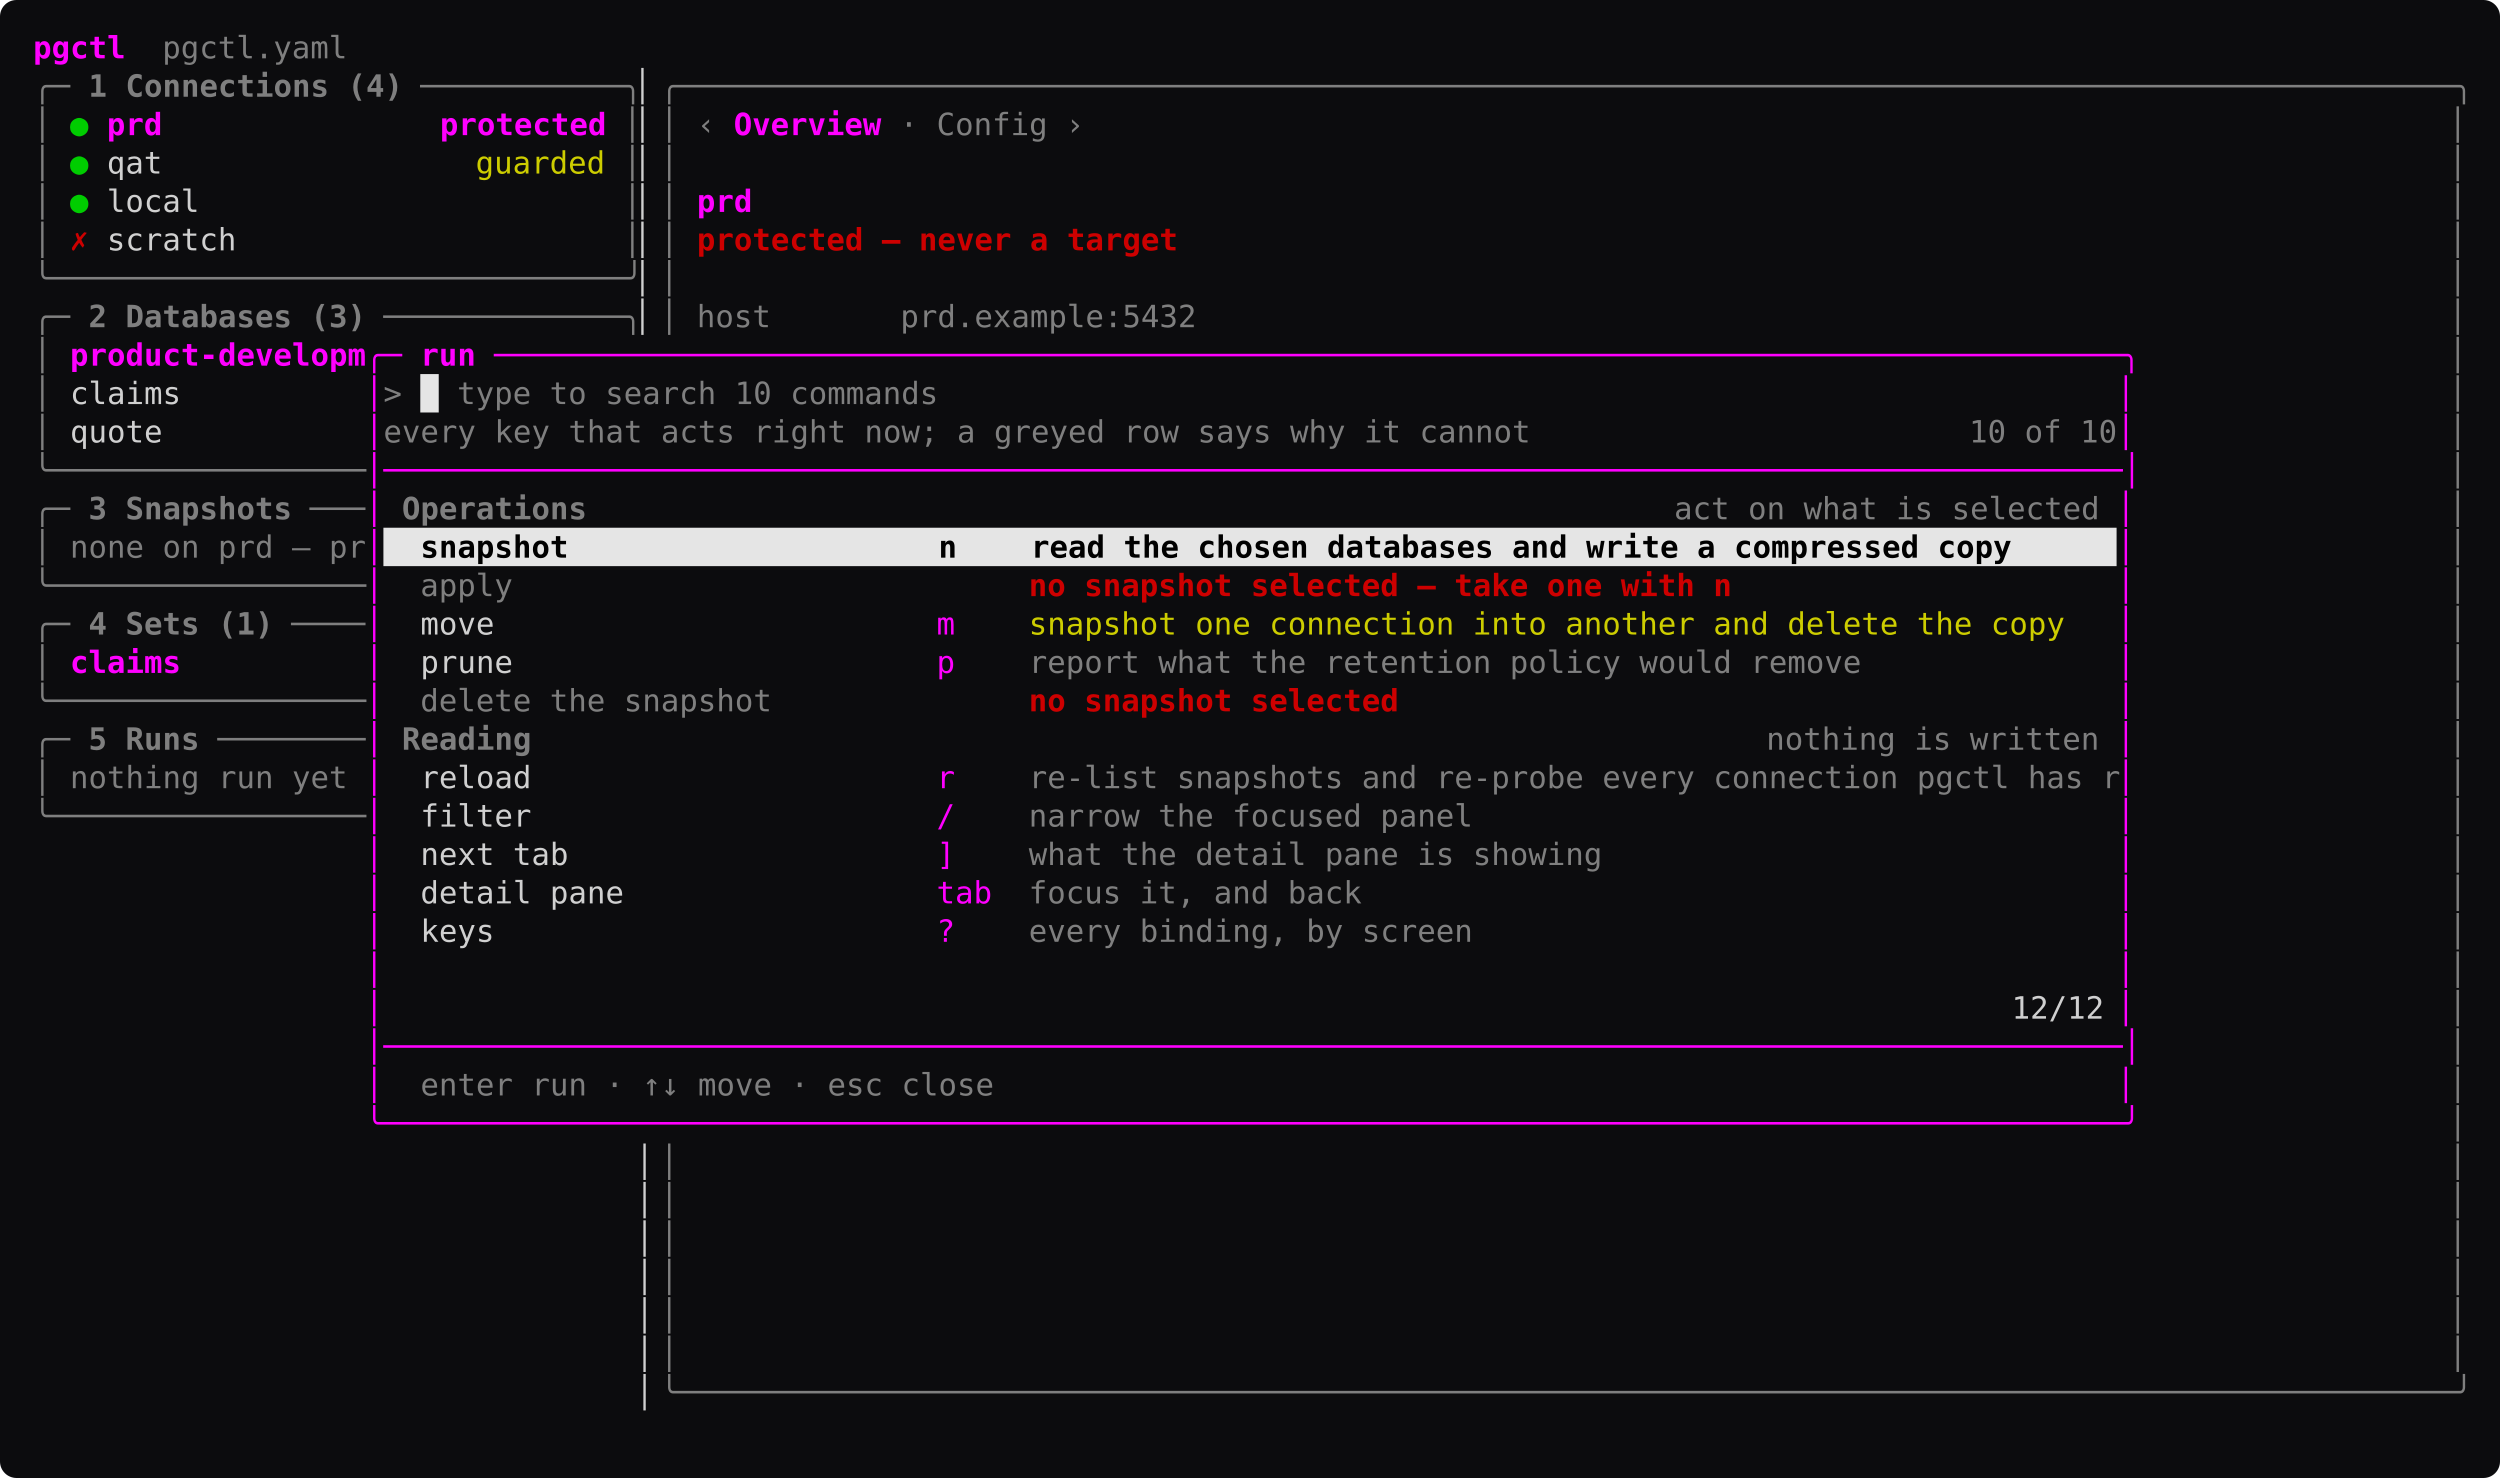
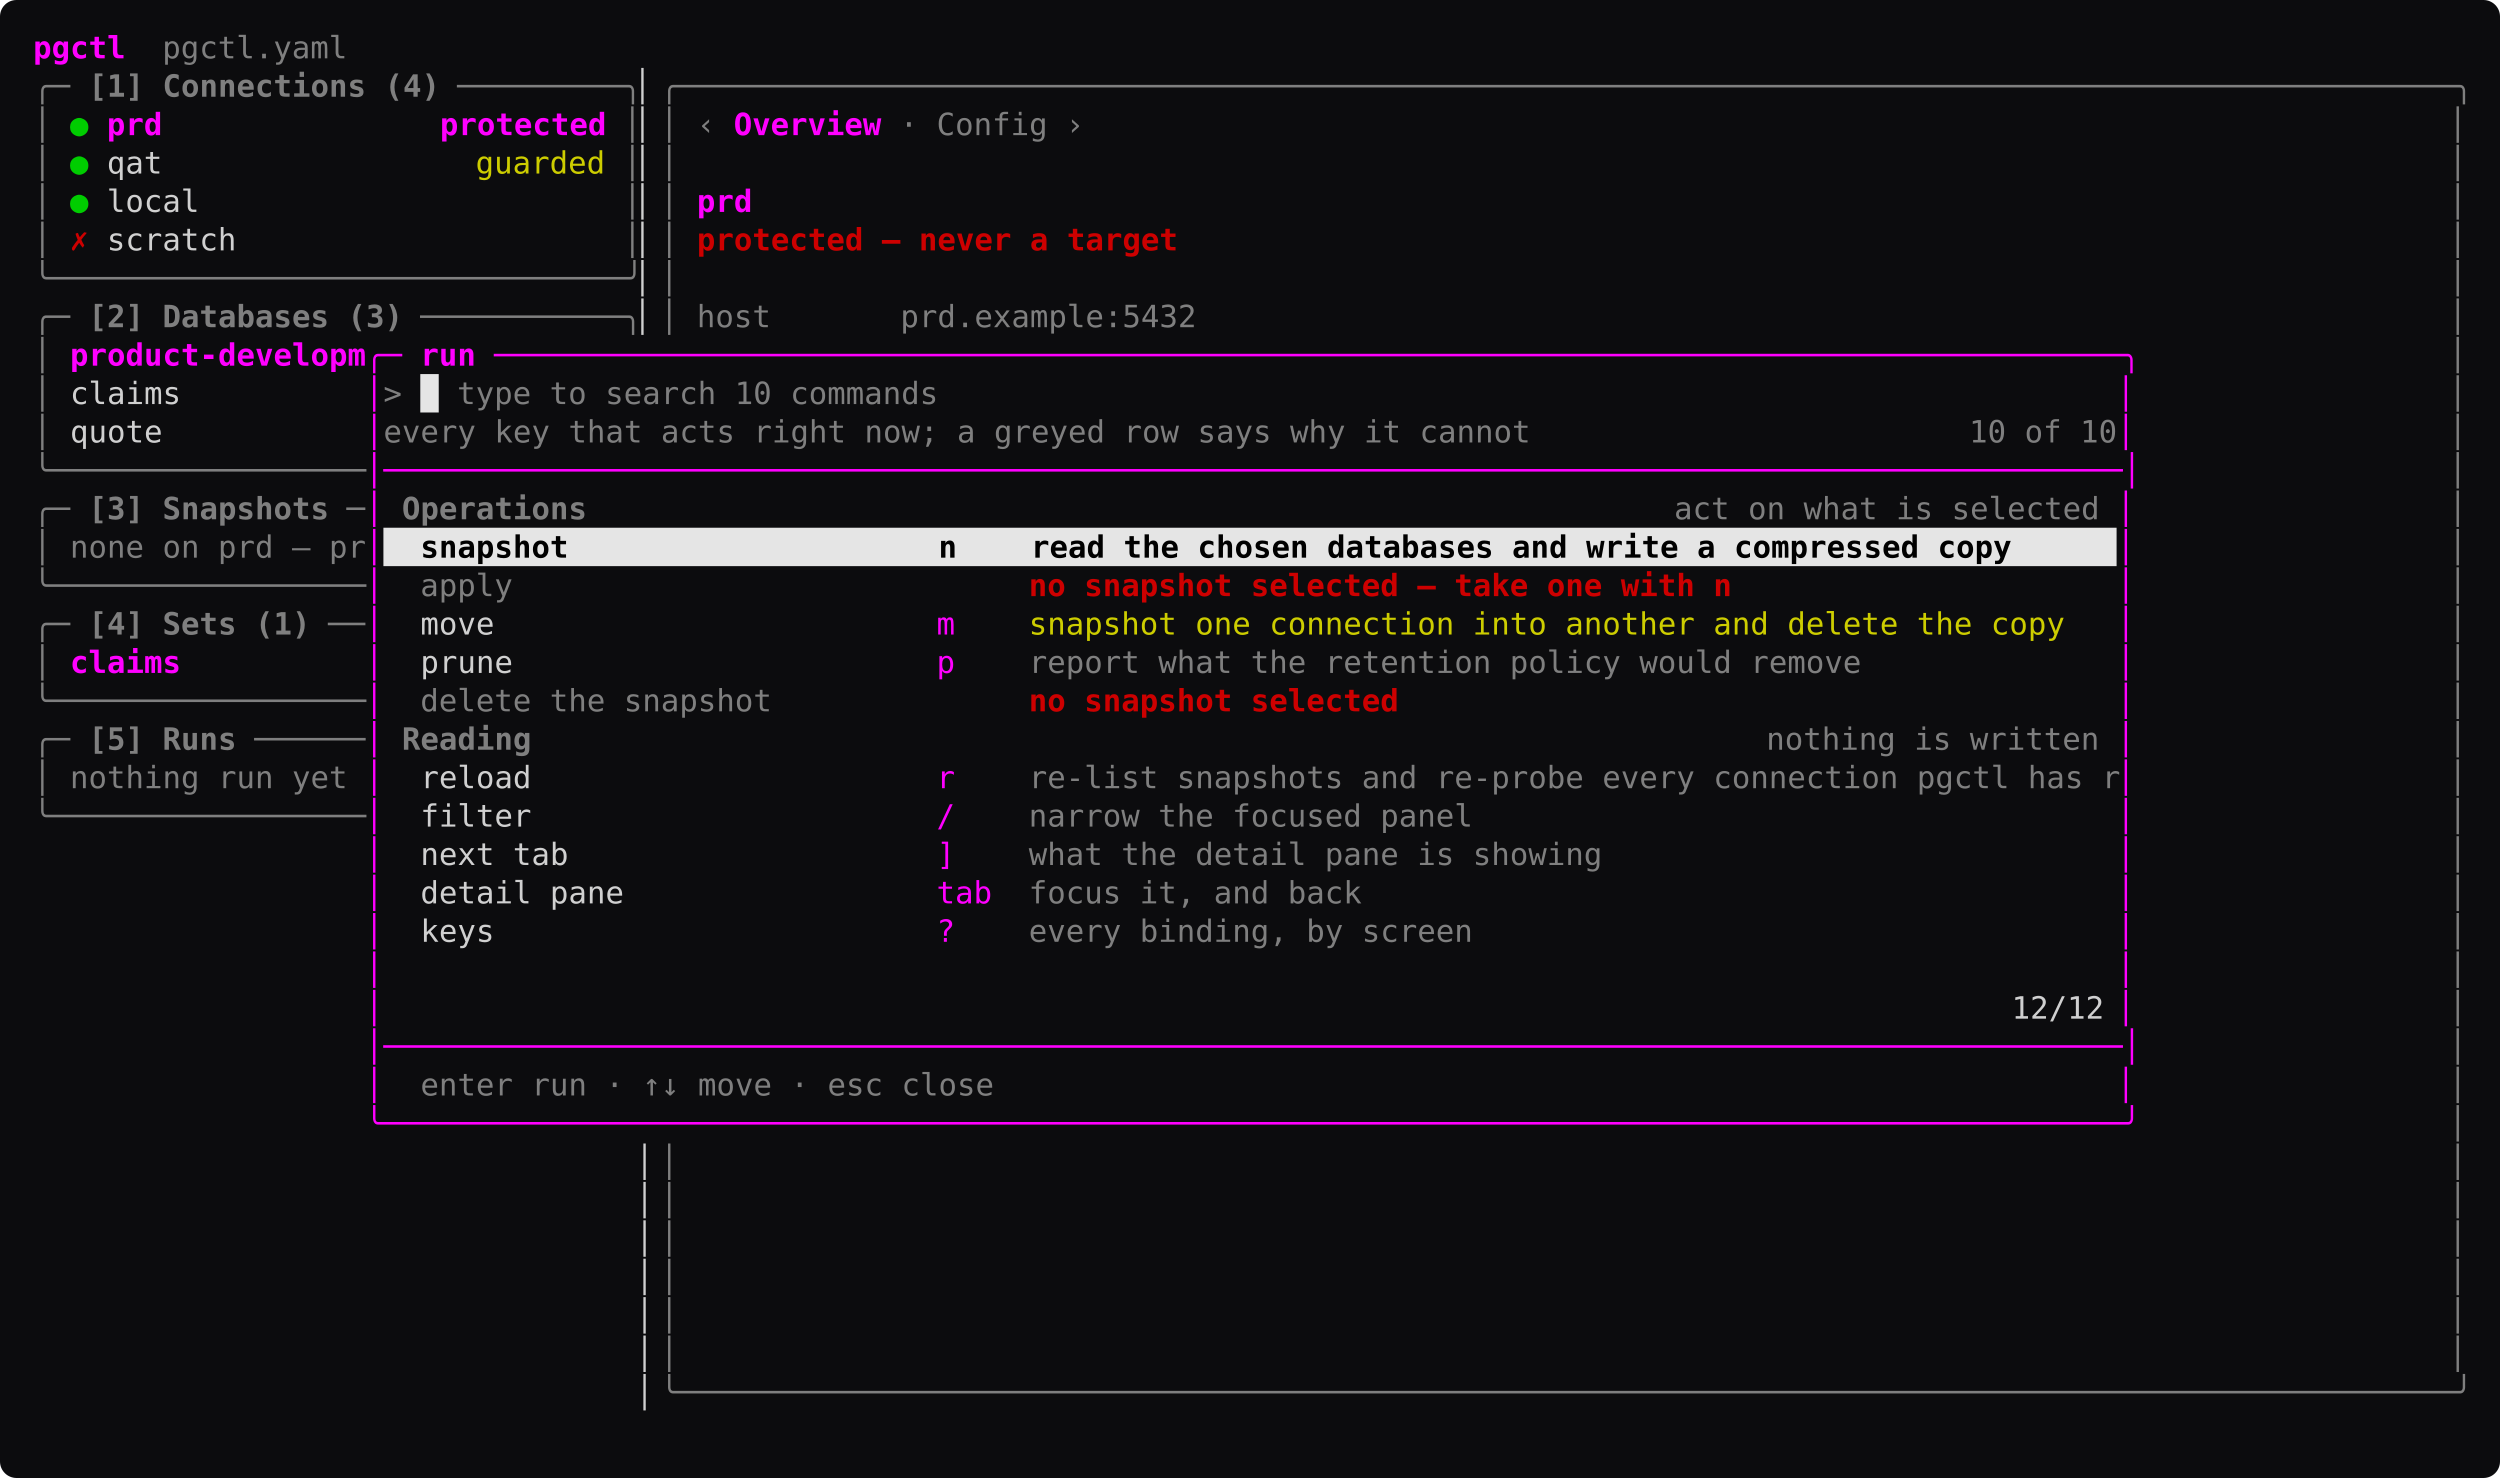
<svg xmlns="http://www.w3.org/2000/svg" width="1057.6" height="625.25" viewBox="0 0 1057.6 625.25" font-family="ui-monospace, 'SF Mono', SFMono-Regular, Menlo, Consolas, 'DejaVu Sans Mono', monospace" font-size="13" role="img">
  <rect width="1057.6" height="625.25" rx="7" fill="#0c0c0e" />
  <rect x="177.8" y="158.25" width="7.8" height="16.25" fill="#e5e5e5" />
  <rect x="162.2" y="223.25" width="733.2" height="16.25" fill="#e5e5e5" />
  <text x="14" y="24.68" textLength="39" lengthAdjust="spacing" fill="#ff00ff" font-weight="600" xml:space="preserve">pgctl</text>
  <text x="53" y="24.68" textLength="93.6" lengthAdjust="spacing" fill="#7f7f7f" xml:space="preserve">  pgctl.yaml</text>
  <text x="14" y="40.92" textLength="15.6" lengthAdjust="spacing" fill="#7f7f7f" xml:space="preserve">╭─</text>
-   <text x="29.6" y="40.92" textLength="140.4" lengthAdjust="spacing" fill="#7f7f7f" font-weight="600" xml:space="preserve"> 1 Connections (4)</text>
-   <text x="177.8" y="40.92" textLength="93.6" lengthAdjust="spacing" fill="#7f7f7f" xml:space="preserve">───────────╮</text>
+   <text x="29.6" y="40.92" textLength="156" lengthAdjust="spacing" fill="#7f7f7f" font-weight="600" xml:space="preserve"> [1] Connections (4)</text>
+   <text x="193.4" y="40.92" textLength="78" lengthAdjust="spacing" fill="#7f7f7f" xml:space="preserve">─────────╮</text>
  <text x="271.4" y="40.92" textLength="7.8" lengthAdjust="spacing" fill="#d0d0d0" xml:space="preserve">▏</text>
  <text x="279.2" y="40.92" textLength="764.4" lengthAdjust="spacing" fill="#7f7f7f" xml:space="preserve">╭────────────────────────────────────────────────────────────────────────────────────────────────╮</text>
  <text x="14" y="57.17" textLength="7.8" lengthAdjust="spacing" fill="#7f7f7f" xml:space="preserve">│</text>
  <text x="29.6" y="57.17" textLength="7.8" lengthAdjust="spacing" fill="#00cd00" xml:space="preserve">●</text>
  <text x="45.2" y="57.17" textLength="210.6" lengthAdjust="spacing" fill="#ff00ff" font-weight="600" xml:space="preserve">prd               protected</text>
  <text x="263.6" y="57.17" textLength="7.8" lengthAdjust="spacing" fill="#7f7f7f" xml:space="preserve">│</text>
  <text x="271.4" y="57.17" textLength="7.8" lengthAdjust="spacing" fill="#d0d0d0" xml:space="preserve">▏</text>
  <text x="279.2" y="57.17" textLength="7.8" lengthAdjust="spacing" fill="#7f7f7f" xml:space="preserve">│</text>
  <text x="294.8" y="57.17" textLength="7.8" lengthAdjust="spacing" fill="#7f7f7f" xml:space="preserve">‹</text>
  <text x="310.4" y="57.17" textLength="7.8" lengthAdjust="spacing" fill="#ff00ff" font-weight="600" xml:space="preserve">O</text>
  <text x="318.2" y="57.17" textLength="7.8" lengthAdjust="spacing" fill="#ff00ff" font-weight="600" xml:space="preserve">v</text>
  <text x="326" y="57.17" textLength="7.8" lengthAdjust="spacing" fill="#ff00ff" font-weight="600" xml:space="preserve">e</text>
  <text x="333.8" y="57.17" textLength="7.8" lengthAdjust="spacing" fill="#ff00ff" font-weight="600" xml:space="preserve">r</text>
  <text x="341.6" y="57.17" textLength="7.8" lengthAdjust="spacing" fill="#ff00ff" font-weight="600" xml:space="preserve">v</text>
  <text x="349.4" y="57.17" textLength="7.8" lengthAdjust="spacing" fill="#ff00ff" font-weight="600" xml:space="preserve">i</text>
  <text x="357.2" y="57.17" textLength="7.8" lengthAdjust="spacing" fill="#ff00ff" font-weight="600" xml:space="preserve">e</text>
  <text x="365" y="57.17" textLength="7.8" lengthAdjust="spacing" fill="#ff00ff" font-weight="600" xml:space="preserve">w</text>
  <text x="380.6" y="57.17" textLength="7.8" lengthAdjust="spacing" fill="#7f7f7f" xml:space="preserve">·</text>
  <text x="388.4" y="57.17" textLength="54.6" lengthAdjust="spacing" fill="#7f7f7f" xml:space="preserve"> Config</text>
  <text x="450.8" y="57.17" textLength="7.8" lengthAdjust="spacing" fill="#7f7f7f" xml:space="preserve">›</text>
  <text x="1035.8" y="57.17" textLength="7.8" lengthAdjust="spacing" fill="#7f7f7f" xml:space="preserve">│</text>
  <text x="14" y="73.42" textLength="7.8" lengthAdjust="spacing" fill="#7f7f7f" xml:space="preserve">│</text>
  <text x="29.6" y="73.42" textLength="7.8" lengthAdjust="spacing" fill="#00cd00" xml:space="preserve">●</text>
  <text x="45.2" y="73.42" textLength="23.4" lengthAdjust="spacing" fill="#d0d0d0" xml:space="preserve">qat</text>
  <text x="201.2" y="73.42" textLength="54.6" lengthAdjust="spacing" fill="#cdcd00" xml:space="preserve">guarded</text>
  <text x="263.6" y="73.42" textLength="7.8" lengthAdjust="spacing" fill="#7f7f7f" xml:space="preserve">│</text>
  <text x="271.4" y="73.42" textLength="7.8" lengthAdjust="spacing" fill="#d0d0d0" xml:space="preserve">▏</text>
  <text x="279.2" y="73.42" textLength="7.8" lengthAdjust="spacing" fill="#7f7f7f" xml:space="preserve">│</text>
  <text x="1035.8" y="73.42" textLength="7.8" lengthAdjust="spacing" fill="#7f7f7f" xml:space="preserve">│</text>
  <text x="14" y="89.67" textLength="7.8" lengthAdjust="spacing" fill="#7f7f7f" xml:space="preserve">│</text>
  <text x="29.6" y="89.67" textLength="7.8" lengthAdjust="spacing" fill="#00cd00" xml:space="preserve">●</text>
  <text x="45.2" y="89.67" textLength="39" lengthAdjust="spacing" fill="#d0d0d0" xml:space="preserve">local</text>
  <text x="263.6" y="89.67" textLength="7.8" lengthAdjust="spacing" fill="#7f7f7f" xml:space="preserve">│</text>
  <text x="271.4" y="89.67" textLength="7.8" lengthAdjust="spacing" fill="#d0d0d0" xml:space="preserve">▏</text>
  <text x="279.2" y="89.67" textLength="7.8" lengthAdjust="spacing" fill="#7f7f7f" xml:space="preserve">│</text>
  <text x="294.8" y="89.67" textLength="23.4" lengthAdjust="spacing" fill="#ff00ff" font-weight="600" xml:space="preserve">prd</text>
  <text x="1035.8" y="89.67" textLength="7.8" lengthAdjust="spacing" fill="#7f7f7f" xml:space="preserve">│</text>
  <text x="14" y="105.92" textLength="7.8" lengthAdjust="spacing" fill="#7f7f7f" xml:space="preserve">│</text>
  <text x="29.6" y="105.92" textLength="7.8" lengthAdjust="spacing" fill="#cd0000" font-weight="600" xml:space="preserve">✗</text>
  <text x="45.2" y="105.92" textLength="54.6" lengthAdjust="spacing" fill="#d0d0d0" xml:space="preserve">scratch</text>
  <text x="263.6" y="105.92" textLength="7.8" lengthAdjust="spacing" fill="#7f7f7f" xml:space="preserve">│</text>
  <text x="271.4" y="105.92" textLength="7.8" lengthAdjust="spacing" fill="#d0d0d0" xml:space="preserve">▏</text>
  <text x="279.2" y="105.92" textLength="7.8" lengthAdjust="spacing" fill="#7f7f7f" xml:space="preserve">│</text>
  <text x="294.8" y="105.92" textLength="202.8" lengthAdjust="spacing" fill="#cd0000" font-weight="600" xml:space="preserve">protected — never a target</text>
  <text x="1035.8" y="105.92" textLength="7.8" lengthAdjust="spacing" fill="#7f7f7f" xml:space="preserve">│</text>
  <text x="14" y="122.17" textLength="257.4" lengthAdjust="spacing" fill="#7f7f7f" xml:space="preserve">╰───────────────────────────────╯</text>
  <text x="271.4" y="122.17" textLength="7.8" lengthAdjust="spacing" fill="#d0d0d0" xml:space="preserve">▏</text>
  <text x="279.2" y="122.17" textLength="7.8" lengthAdjust="spacing" fill="#7f7f7f" xml:space="preserve">│</text>
  <text x="1035.8" y="122.17" textLength="7.8" lengthAdjust="spacing" fill="#7f7f7f" xml:space="preserve">│</text>
  <text x="14" y="138.43" textLength="15.6" lengthAdjust="spacing" fill="#7f7f7f" xml:space="preserve">╭─</text>
-   <text x="29.6" y="138.43" textLength="124.8" lengthAdjust="spacing" fill="#7f7f7f" font-weight="600" xml:space="preserve"> 2 Databases (3)</text>
-   <text x="162.2" y="138.43" textLength="109.2" lengthAdjust="spacing" fill="#7f7f7f" xml:space="preserve">─────────────╮</text>
+   <text x="29.6" y="138.43" textLength="140.4" lengthAdjust="spacing" fill="#7f7f7f" font-weight="600" xml:space="preserve"> [2] Databases (3)</text>
+   <text x="177.8" y="138.43" textLength="93.6" lengthAdjust="spacing" fill="#7f7f7f" xml:space="preserve">───────────╮</text>
  <text x="271.4" y="138.43" textLength="7.8" lengthAdjust="spacing" fill="#d0d0d0" xml:space="preserve">▏</text>
  <text x="279.2" y="138.43" textLength="7.8" lengthAdjust="spacing" fill="#7f7f7f" xml:space="preserve">│</text>
  <text x="294.8" y="138.43" textLength="210.6" lengthAdjust="spacing" fill="#7f7f7f" xml:space="preserve">host       prd.example:5432</text>
  <text x="1035.8" y="138.43" textLength="7.8" lengthAdjust="spacing" fill="#7f7f7f" xml:space="preserve">│</text>
  <text x="14" y="154.68" textLength="7.8" lengthAdjust="spacing" fill="#7f7f7f" xml:space="preserve">│</text>
  <text x="29.6" y="154.68" textLength="124.8" lengthAdjust="spacing" fill="#ff00ff" font-weight="600" xml:space="preserve">product-developm</text>
  <text x="154.4" y="154.68" textLength="15.6" lengthAdjust="spacing" fill="#ff00ff" xml:space="preserve">╭─</text>
  <text x="170" y="154.68" textLength="31.2" lengthAdjust="spacing" fill="#ff00ff" font-weight="600" xml:space="preserve"> run</text>
  <text x="209" y="154.68" textLength="694.2" lengthAdjust="spacing" fill="#ff00ff" xml:space="preserve">────────────────────────────────────────────────────────────────────────────────────────╮</text>
  <text x="1035.8" y="154.68" textLength="7.8" lengthAdjust="spacing" fill="#7f7f7f" xml:space="preserve">│</text>
  <text x="14" y="170.93" textLength="7.8" lengthAdjust="spacing" fill="#7f7f7f" xml:space="preserve">│</text>
  <text x="21.8" y="170.93" textLength="54.6" lengthAdjust="spacing" fill="#d0d0d0" xml:space="preserve"> claims</text>
  <text x="154.4" y="170.93" textLength="7.8" lengthAdjust="spacing" fill="#ff00ff" xml:space="preserve">│</text>
  <text x="162.2" y="170.93" textLength="7.8" lengthAdjust="spacing" fill="#7f7f7f" xml:space="preserve">&gt;</text>
  <text x="193.4" y="170.93" textLength="202.8" lengthAdjust="spacing" fill="#7f7f7f" xml:space="preserve">type to search 10 commands</text>
  <text x="895.4" y="170.93" textLength="7.8" lengthAdjust="spacing" fill="#ff00ff" xml:space="preserve">│</text>
  <text x="1035.8" y="170.93" textLength="7.8" lengthAdjust="spacing" fill="#7f7f7f" xml:space="preserve">│</text>
  <text x="14" y="187.18" textLength="7.8" lengthAdjust="spacing" fill="#7f7f7f" xml:space="preserve">│</text>
  <text x="21.8" y="187.18" textLength="46.8" lengthAdjust="spacing" fill="#d0d0d0" xml:space="preserve"> quote</text>
  <text x="154.4" y="187.18" textLength="7.8" lengthAdjust="spacing" fill="#ff00ff" xml:space="preserve">│</text>
  <text x="162.2" y="187.18" textLength="483.6" lengthAdjust="spacing" fill="#7f7f7f" xml:space="preserve">every key that acts right now; a greyed row says why it cannot</text>
  <text x="833" y="187.18" textLength="62.4" lengthAdjust="spacing" fill="#7f7f7f" xml:space="preserve">10 of 10</text>
  <text x="895.4" y="187.18" textLength="7.8" lengthAdjust="spacing" fill="#ff00ff" xml:space="preserve">│</text>
  <text x="1035.8" y="187.18" textLength="7.8" lengthAdjust="spacing" fill="#7f7f7f" xml:space="preserve">│</text>
  <text x="14" y="203.43" textLength="140.4" lengthAdjust="spacing" fill="#7f7f7f" xml:space="preserve">╰─────────────────</text>
  <text x="154.4" y="203.43" textLength="748.8" lengthAdjust="spacing" fill="#ff00ff" xml:space="preserve">│──────────────────────────────────────────────────────────────────────────────────────────────│</text>
  <text x="1035.8" y="203.43" textLength="7.8" lengthAdjust="spacing" fill="#7f7f7f" xml:space="preserve">│</text>
  <text x="14" y="219.68" textLength="15.6" lengthAdjust="spacing" fill="#7f7f7f" xml:space="preserve">╭─</text>
-   <text x="29.6" y="219.68" textLength="93.6" lengthAdjust="spacing" fill="#7f7f7f" font-weight="600" xml:space="preserve"> 3 Snapshots</text>
-   <text x="131" y="219.68" textLength="23.4" lengthAdjust="spacing" fill="#7f7f7f" xml:space="preserve">───</text>
+   <text x="29.6" y="219.68" textLength="109.2" lengthAdjust="spacing" fill="#7f7f7f" font-weight="600" xml:space="preserve"> [3] Snapshots</text>
+   <text x="146.6" y="219.68" textLength="7.8" lengthAdjust="spacing" fill="#7f7f7f" xml:space="preserve">─</text>
  <text x="154.4" y="219.68" textLength="7.8" lengthAdjust="spacing" fill="#ff00ff" xml:space="preserve">│</text>
  <text x="162.2" y="219.68" textLength="85.8" lengthAdjust="spacing" fill="#7f7f7f" font-weight="600" xml:space="preserve"> Operations</text>
  <text x="708.2" y="219.68" textLength="179.4" lengthAdjust="spacing" fill="#7f7f7f" xml:space="preserve">act on what is selected</text>
  <text x="895.4" y="219.68" textLength="7.8" lengthAdjust="spacing" fill="#ff00ff" xml:space="preserve">│</text>
  <text x="1035.8" y="219.68" textLength="7.8" lengthAdjust="spacing" fill="#7f7f7f" xml:space="preserve">│</text>
  <text x="14" y="235.93" textLength="7.8" lengthAdjust="spacing" fill="#7f7f7f" xml:space="preserve">│</text>
  <text x="29.6" y="235.93" textLength="124.8" lengthAdjust="spacing" fill="#7f7f7f" xml:space="preserve">none on prd — pr</text>
  <text x="154.4" y="235.93" textLength="7.8" lengthAdjust="spacing" fill="#ff00ff" xml:space="preserve">│</text>
  <text x="162.2" y="235.93" textLength="686.4" lengthAdjust="spacing" fill="#000000" font-weight="600" xml:space="preserve">  snapshot                    n    read the chosen databases and write a compressed copy</text>
  <text x="895.4" y="235.93" textLength="7.8" lengthAdjust="spacing" fill="#ff00ff" xml:space="preserve">│</text>
  <text x="1035.8" y="235.93" textLength="7.8" lengthAdjust="spacing" fill="#7f7f7f" xml:space="preserve">│</text>
  <text x="14" y="252.18" textLength="140.4" lengthAdjust="spacing" fill="#7f7f7f" xml:space="preserve">╰─────────────────</text>
  <text x="154.4" y="252.18" textLength="7.8" lengthAdjust="spacing" fill="#ff00ff" xml:space="preserve">│</text>
  <text x="177.8" y="252.18" textLength="39" lengthAdjust="spacing" fill="#7f7f7f" xml:space="preserve">apply</text>
  <text x="435.2" y="252.18" textLength="296.4" lengthAdjust="spacing" fill="#cd0000" font-weight="600" xml:space="preserve">no snapshot selected — take one with n</text>
  <text x="895.4" y="252.18" textLength="7.8" lengthAdjust="spacing" fill="#ff00ff" xml:space="preserve">│</text>
  <text x="1035.8" y="252.18" textLength="7.8" lengthAdjust="spacing" fill="#7f7f7f" xml:space="preserve">│</text>
  <text x="14" y="268.43" textLength="15.6" lengthAdjust="spacing" fill="#7f7f7f" xml:space="preserve">╭─</text>
-   <text x="29.6" y="268.43" textLength="85.8" lengthAdjust="spacing" fill="#7f7f7f" font-weight="600" xml:space="preserve"> 4 Sets (1)</text>
-   <text x="123.2" y="268.43" textLength="31.2" lengthAdjust="spacing" fill="#7f7f7f" xml:space="preserve">────</text>
+   <text x="29.6" y="268.43" textLength="101.4" lengthAdjust="spacing" fill="#7f7f7f" font-weight="600" xml:space="preserve"> [4] Sets (1)</text>
+   <text x="138.8" y="268.43" textLength="15.6" lengthAdjust="spacing" fill="#7f7f7f" xml:space="preserve">──</text>
  <text x="154.4" y="268.43" textLength="7.8" lengthAdjust="spacing" fill="#ff00ff" xml:space="preserve">│</text>
  <text x="162.2" y="268.43" textLength="46.8" lengthAdjust="spacing" fill="#d0d0d0" xml:space="preserve">  move</text>
  <text x="396.2" y="268.43" textLength="7.8" lengthAdjust="spacing" fill="#ff00ff" xml:space="preserve">m</text>
  <text x="435.2" y="268.43" textLength="436.8" lengthAdjust="spacing" fill="#cdcd00" xml:space="preserve">snapshot one connection into another and delete the copy</text>
  <text x="895.4" y="268.43" textLength="7.8" lengthAdjust="spacing" fill="#ff00ff" xml:space="preserve">│</text>
  <text x="1035.8" y="268.43" textLength="7.8" lengthAdjust="spacing" fill="#7f7f7f" xml:space="preserve">│</text>
  <text x="14" y="284.68" textLength="7.8" lengthAdjust="spacing" fill="#7f7f7f" xml:space="preserve">│</text>
  <text x="29.6" y="284.68" textLength="46.8" lengthAdjust="spacing" fill="#ff00ff" font-weight="600" xml:space="preserve">claims</text>
  <text x="154.4" y="284.68" textLength="7.8" lengthAdjust="spacing" fill="#ff00ff" xml:space="preserve">│</text>
  <text x="162.2" y="284.68" textLength="54.6" lengthAdjust="spacing" fill="#d0d0d0" xml:space="preserve">  prune</text>
  <text x="396.2" y="284.68" textLength="7.8" lengthAdjust="spacing" fill="#ff00ff" xml:space="preserve">p</text>
  <text x="435.2" y="284.68" textLength="351" lengthAdjust="spacing" fill="#7f7f7f" xml:space="preserve">report what the retention policy would remove</text>
  <text x="895.4" y="284.68" textLength="7.8" lengthAdjust="spacing" fill="#ff00ff" xml:space="preserve">│</text>
  <text x="1035.8" y="284.68" textLength="7.8" lengthAdjust="spacing" fill="#7f7f7f" xml:space="preserve">│</text>
  <text x="14" y="300.93" textLength="140.4" lengthAdjust="spacing" fill="#7f7f7f" xml:space="preserve">╰─────────────────</text>
  <text x="154.4" y="300.93" textLength="7.8" lengthAdjust="spacing" fill="#ff00ff" xml:space="preserve">│</text>
  <text x="177.8" y="300.93" textLength="148.2" lengthAdjust="spacing" fill="#7f7f7f" xml:space="preserve">delete the snapshot</text>
  <text x="435.2" y="300.93" textLength="156" lengthAdjust="spacing" fill="#cd0000" font-weight="600" xml:space="preserve">no snapshot selected</text>
  <text x="895.4" y="300.93" textLength="7.8" lengthAdjust="spacing" fill="#ff00ff" xml:space="preserve">│</text>
  <text x="1035.8" y="300.93" textLength="7.8" lengthAdjust="spacing" fill="#7f7f7f" xml:space="preserve">│</text>
  <text x="14" y="317.18" textLength="15.6" lengthAdjust="spacing" fill="#7f7f7f" xml:space="preserve">╭─</text>
-   <text x="29.6" y="317.18" textLength="54.6" lengthAdjust="spacing" fill="#7f7f7f" font-weight="600" xml:space="preserve"> 5 Runs</text>
-   <text x="92" y="317.18" textLength="62.4" lengthAdjust="spacing" fill="#7f7f7f" xml:space="preserve">────────</text>
+   <text x="29.6" y="317.18" textLength="70.2" lengthAdjust="spacing" fill="#7f7f7f" font-weight="600" xml:space="preserve"> [5] Runs</text>
+   <text x="107.6" y="317.18" textLength="46.8" lengthAdjust="spacing" fill="#7f7f7f" xml:space="preserve">──────</text>
  <text x="154.4" y="317.18" textLength="7.8" lengthAdjust="spacing" fill="#ff00ff" xml:space="preserve">│</text>
  <text x="162.2" y="317.18" textLength="62.4" lengthAdjust="spacing" fill="#7f7f7f" font-weight="600" xml:space="preserve"> Reading</text>
  <text x="747.2" y="317.18" textLength="140.4" lengthAdjust="spacing" fill="#7f7f7f" xml:space="preserve">nothing is written</text>
  <text x="895.4" y="317.18" textLength="7.8" lengthAdjust="spacing" fill="#ff00ff" xml:space="preserve">│</text>
  <text x="1035.8" y="317.18" textLength="7.8" lengthAdjust="spacing" fill="#7f7f7f" xml:space="preserve">│</text>
  <text x="14" y="333.43" textLength="7.8" lengthAdjust="spacing" fill="#7f7f7f" xml:space="preserve">│</text>
  <text x="29.6" y="333.43" textLength="117" lengthAdjust="spacing" fill="#7f7f7f" xml:space="preserve">nothing run yet</text>
  <text x="154.4" y="333.43" textLength="7.8" lengthAdjust="spacing" fill="#ff00ff" xml:space="preserve">│</text>
  <text x="162.2" y="333.43" textLength="62.4" lengthAdjust="spacing" fill="#d0d0d0" xml:space="preserve">  reload</text>
  <text x="396.2" y="333.43" textLength="7.8" lengthAdjust="spacing" fill="#ff00ff" xml:space="preserve">r</text>
  <text x="435.2" y="333.43" textLength="460.2" lengthAdjust="spacing" fill="#7f7f7f" xml:space="preserve">re-list snapshots and re-probe every connection pgctl has r</text>
  <text x="895.4" y="333.43" textLength="7.8" lengthAdjust="spacing" fill="#ff00ff" xml:space="preserve">│</text>
  <text x="1035.8" y="333.43" textLength="7.8" lengthAdjust="spacing" fill="#7f7f7f" xml:space="preserve">│</text>
  <text x="14" y="349.68" textLength="140.4" lengthAdjust="spacing" fill="#7f7f7f" xml:space="preserve">╰─────────────────</text>
  <text x="154.4" y="349.68" textLength="7.8" lengthAdjust="spacing" fill="#ff00ff" xml:space="preserve">│</text>
  <text x="162.2" y="349.68" textLength="62.4" lengthAdjust="spacing" fill="#d0d0d0" xml:space="preserve">  filter</text>
  <text x="396.2" y="349.68" textLength="7.8" lengthAdjust="spacing" fill="#ff00ff" xml:space="preserve">/</text>
  <text x="435.2" y="349.68" textLength="187.2" lengthAdjust="spacing" fill="#7f7f7f" xml:space="preserve">narrow the focused panel</text>
  <text x="895.4" y="349.68" textLength="7.8" lengthAdjust="spacing" fill="#ff00ff" xml:space="preserve">│</text>
  <text x="1035.8" y="349.68" textLength="7.8" lengthAdjust="spacing" fill="#7f7f7f" xml:space="preserve">│</text>
  <text x="154.4" y="365.93" textLength="7.8" lengthAdjust="spacing" fill="#ff00ff" xml:space="preserve">│</text>
  <text x="162.2" y="365.93" textLength="78" lengthAdjust="spacing" fill="#d0d0d0" xml:space="preserve">  next tab</text>
  <text x="396.2" y="365.93" textLength="7.8" lengthAdjust="spacing" fill="#ff00ff" xml:space="preserve">]</text>
  <text x="435.2" y="365.93" textLength="241.8" lengthAdjust="spacing" fill="#7f7f7f" xml:space="preserve">what the detail pane is showing</text>
  <text x="895.4" y="365.93" textLength="7.8" lengthAdjust="spacing" fill="#ff00ff" xml:space="preserve">│</text>
  <text x="1035.8" y="365.93" textLength="7.8" lengthAdjust="spacing" fill="#7f7f7f" xml:space="preserve">│</text>
  <text x="154.4" y="382.18" textLength="7.8" lengthAdjust="spacing" fill="#ff00ff" xml:space="preserve">│</text>
  <text x="162.2" y="382.18" textLength="101.4" lengthAdjust="spacing" fill="#d0d0d0" xml:space="preserve">  detail pane</text>
  <text x="396.2" y="382.18" textLength="23.4" lengthAdjust="spacing" fill="#ff00ff" xml:space="preserve">tab</text>
  <text x="435.2" y="382.18" textLength="140.4" lengthAdjust="spacing" fill="#7f7f7f" xml:space="preserve">focus it, and back</text>
  <text x="895.4" y="382.18" textLength="7.8" lengthAdjust="spacing" fill="#ff00ff" xml:space="preserve">│</text>
  <text x="1035.8" y="382.18" textLength="7.8" lengthAdjust="spacing" fill="#7f7f7f" xml:space="preserve">│</text>
  <text x="154.4" y="398.43" textLength="7.8" lengthAdjust="spacing" fill="#ff00ff" xml:space="preserve">│</text>
  <text x="162.2" y="398.43" textLength="46.8" lengthAdjust="spacing" fill="#d0d0d0" xml:space="preserve">  keys</text>
  <text x="396.2" y="398.43" textLength="7.8" lengthAdjust="spacing" fill="#ff00ff" xml:space="preserve">?</text>
  <text x="435.2" y="398.43" textLength="187.2" lengthAdjust="spacing" fill="#7f7f7f" xml:space="preserve">every binding, by screen</text>
  <text x="895.4" y="398.43" textLength="7.8" lengthAdjust="spacing" fill="#ff00ff" xml:space="preserve">│</text>
  <text x="1035.8" y="398.43" textLength="7.8" lengthAdjust="spacing" fill="#7f7f7f" xml:space="preserve">│</text>
  <text x="154.4" y="414.68" textLength="7.8" lengthAdjust="spacing" fill="#ff00ff" xml:space="preserve">│</text>
  <text x="895.4" y="414.68" textLength="7.8" lengthAdjust="spacing" fill="#ff00ff" xml:space="preserve">│</text>
  <text x="1035.8" y="414.68" textLength="7.8" lengthAdjust="spacing" fill="#7f7f7f" xml:space="preserve">│</text>
  <text x="154.4" y="430.93" textLength="7.8" lengthAdjust="spacing" fill="#ff00ff" xml:space="preserve">│</text>
  <text x="162.2" y="430.93" textLength="725.4" lengthAdjust="spacing" fill="#d0d0d0" xml:space="preserve">                                                                                        12/12</text>
  <text x="895.4" y="430.93" textLength="7.8" lengthAdjust="spacing" fill="#ff00ff" xml:space="preserve">│</text>
  <text x="1035.8" y="430.93" textLength="7.8" lengthAdjust="spacing" fill="#7f7f7f" xml:space="preserve">│</text>
  <text x="154.4" y="447.18" textLength="748.8" lengthAdjust="spacing" fill="#ff00ff" xml:space="preserve">│──────────────────────────────────────────────────────────────────────────────────────────────│</text>
  <text x="1035.8" y="447.18" textLength="7.8" lengthAdjust="spacing" fill="#7f7f7f" xml:space="preserve">│</text>
  <text x="154.4" y="463.43" textLength="7.8" lengthAdjust="spacing" fill="#ff00ff" xml:space="preserve">│</text>
  <text x="162.2" y="463.43" textLength="257.4" lengthAdjust="spacing" fill="#7f7f7f" xml:space="preserve">  enter run · ↑↓ move · esc close</text>
  <text x="895.4" y="463.43" textLength="7.8" lengthAdjust="spacing" fill="#ff00ff" xml:space="preserve">│</text>
  <text x="1035.8" y="463.43" textLength="7.8" lengthAdjust="spacing" fill="#7f7f7f" xml:space="preserve">│</text>
  <text x="154.4" y="479.68" textLength="748.8" lengthAdjust="spacing" fill="#ff00ff" xml:space="preserve">╰──────────────────────────────────────────────────────────────────────────────────────────────╯</text>
  <text x="1035.8" y="479.68" textLength="7.8" lengthAdjust="spacing" fill="#7f7f7f" xml:space="preserve">│</text>
  <text x="14" y="495.93" textLength="265.2" lengthAdjust="spacing" fill="#d0d0d0" xml:space="preserve">                                 ▏</text>
  <text x="279.2" y="495.93" textLength="7.8" lengthAdjust="spacing" fill="#7f7f7f" xml:space="preserve">│</text>
  <text x="1035.8" y="495.93" textLength="7.8" lengthAdjust="spacing" fill="#7f7f7f" xml:space="preserve">│</text>
  <text x="14" y="512.17" textLength="265.2" lengthAdjust="spacing" fill="#d0d0d0" xml:space="preserve">                                 ▏</text>
  <text x="279.2" y="512.17" textLength="7.8" lengthAdjust="spacing" fill="#7f7f7f" xml:space="preserve">│</text>
  <text x="1035.8" y="512.17" textLength="7.8" lengthAdjust="spacing" fill="#7f7f7f" xml:space="preserve">│</text>
  <text x="14" y="528.42" textLength="265.2" lengthAdjust="spacing" fill="#d0d0d0" xml:space="preserve">                                 ▏</text>
  <text x="279.2" y="528.42" textLength="7.8" lengthAdjust="spacing" fill="#7f7f7f" xml:space="preserve">│</text>
  <text x="1035.8" y="528.42" textLength="7.8" lengthAdjust="spacing" fill="#7f7f7f" xml:space="preserve">│</text>
  <text x="14" y="544.67" textLength="265.2" lengthAdjust="spacing" fill="#d0d0d0" xml:space="preserve">                                 ▏</text>
  <text x="279.2" y="544.67" textLength="7.8" lengthAdjust="spacing" fill="#7f7f7f" xml:space="preserve">│</text>
  <text x="1035.8" y="544.67" textLength="7.8" lengthAdjust="spacing" fill="#7f7f7f" xml:space="preserve">│</text>
  <text x="14" y="560.92" textLength="265.2" lengthAdjust="spacing" fill="#d0d0d0" xml:space="preserve">                                 ▏</text>
  <text x="279.2" y="560.92" textLength="7.8" lengthAdjust="spacing" fill="#7f7f7f" xml:space="preserve">│</text>
  <text x="1035.8" y="560.92" textLength="7.8" lengthAdjust="spacing" fill="#7f7f7f" xml:space="preserve">│</text>
  <text x="14" y="577.17" textLength="265.2" lengthAdjust="spacing" fill="#d0d0d0" xml:space="preserve">                                 ▏</text>
  <text x="279.2" y="577.17" textLength="7.8" lengthAdjust="spacing" fill="#7f7f7f" xml:space="preserve">│</text>
  <text x="1035.8" y="577.17" textLength="7.8" lengthAdjust="spacing" fill="#7f7f7f" xml:space="preserve">│</text>
  <text x="14" y="593.42" textLength="265.2" lengthAdjust="spacing" fill="#d0d0d0" xml:space="preserve">                                 ▏</text>
  <text x="279.2" y="593.42" textLength="764.4" lengthAdjust="spacing" fill="#7f7f7f" xml:space="preserve">╰────────────────────────────────────────────────────────────────────────────────────────────────╯</text>
</svg>
